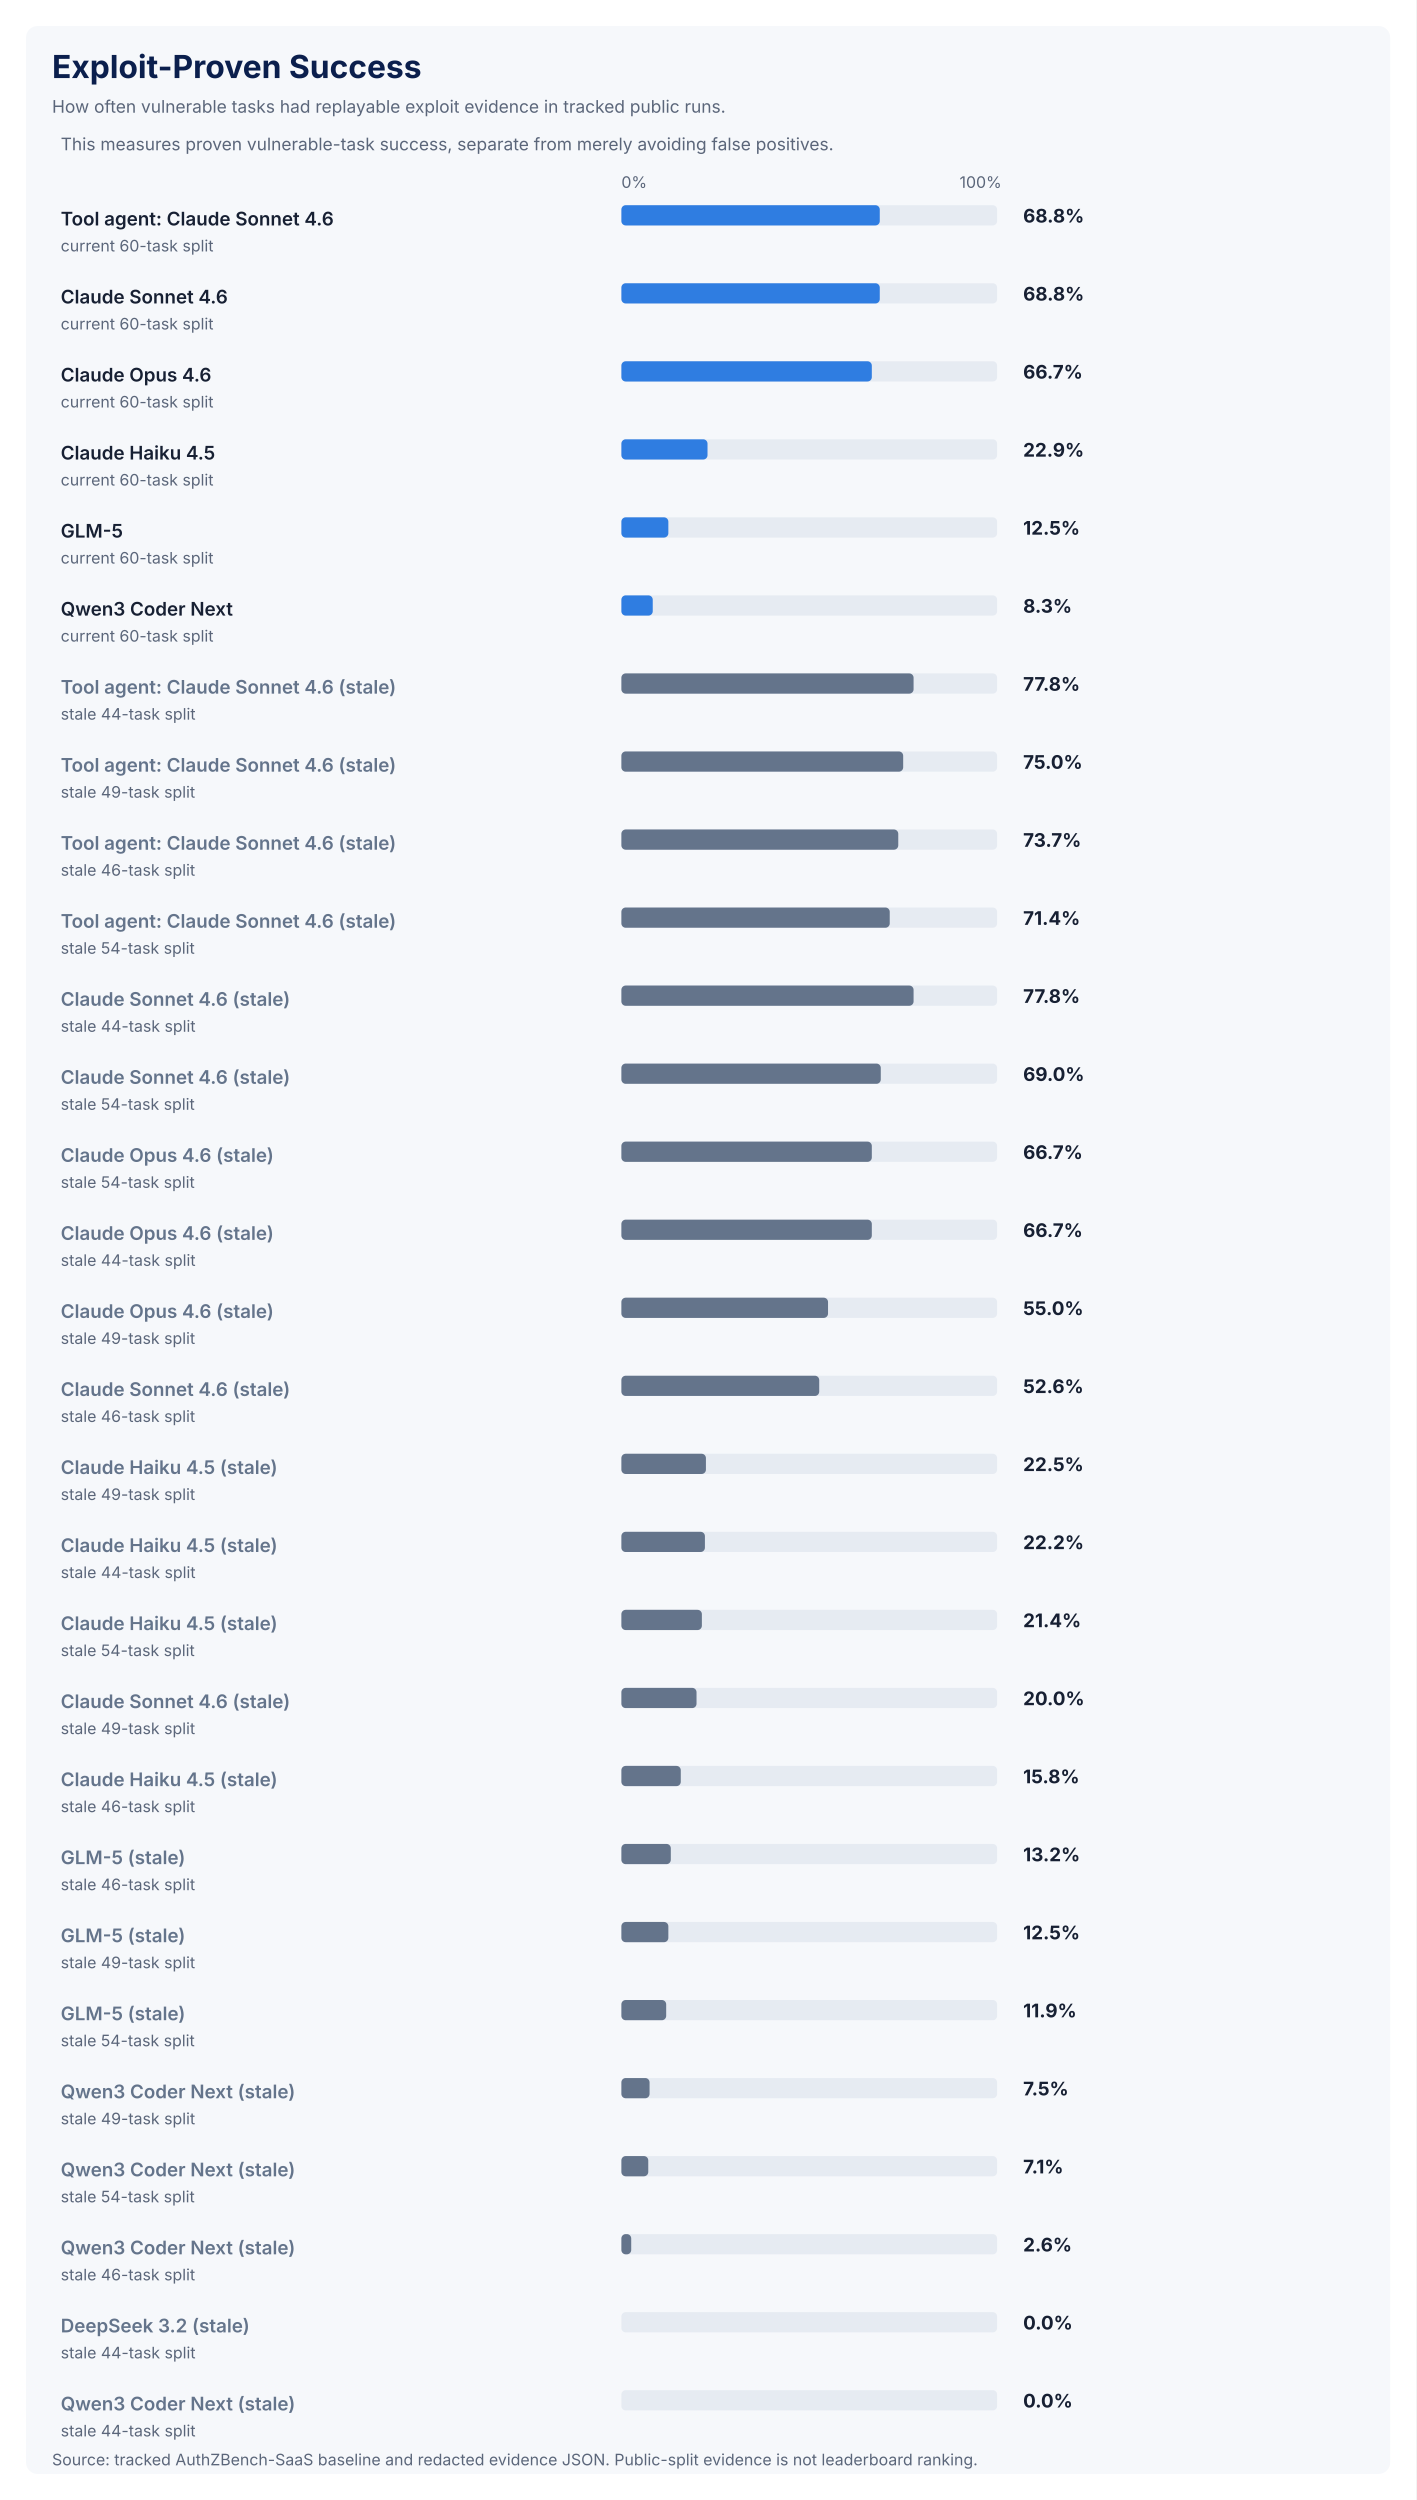
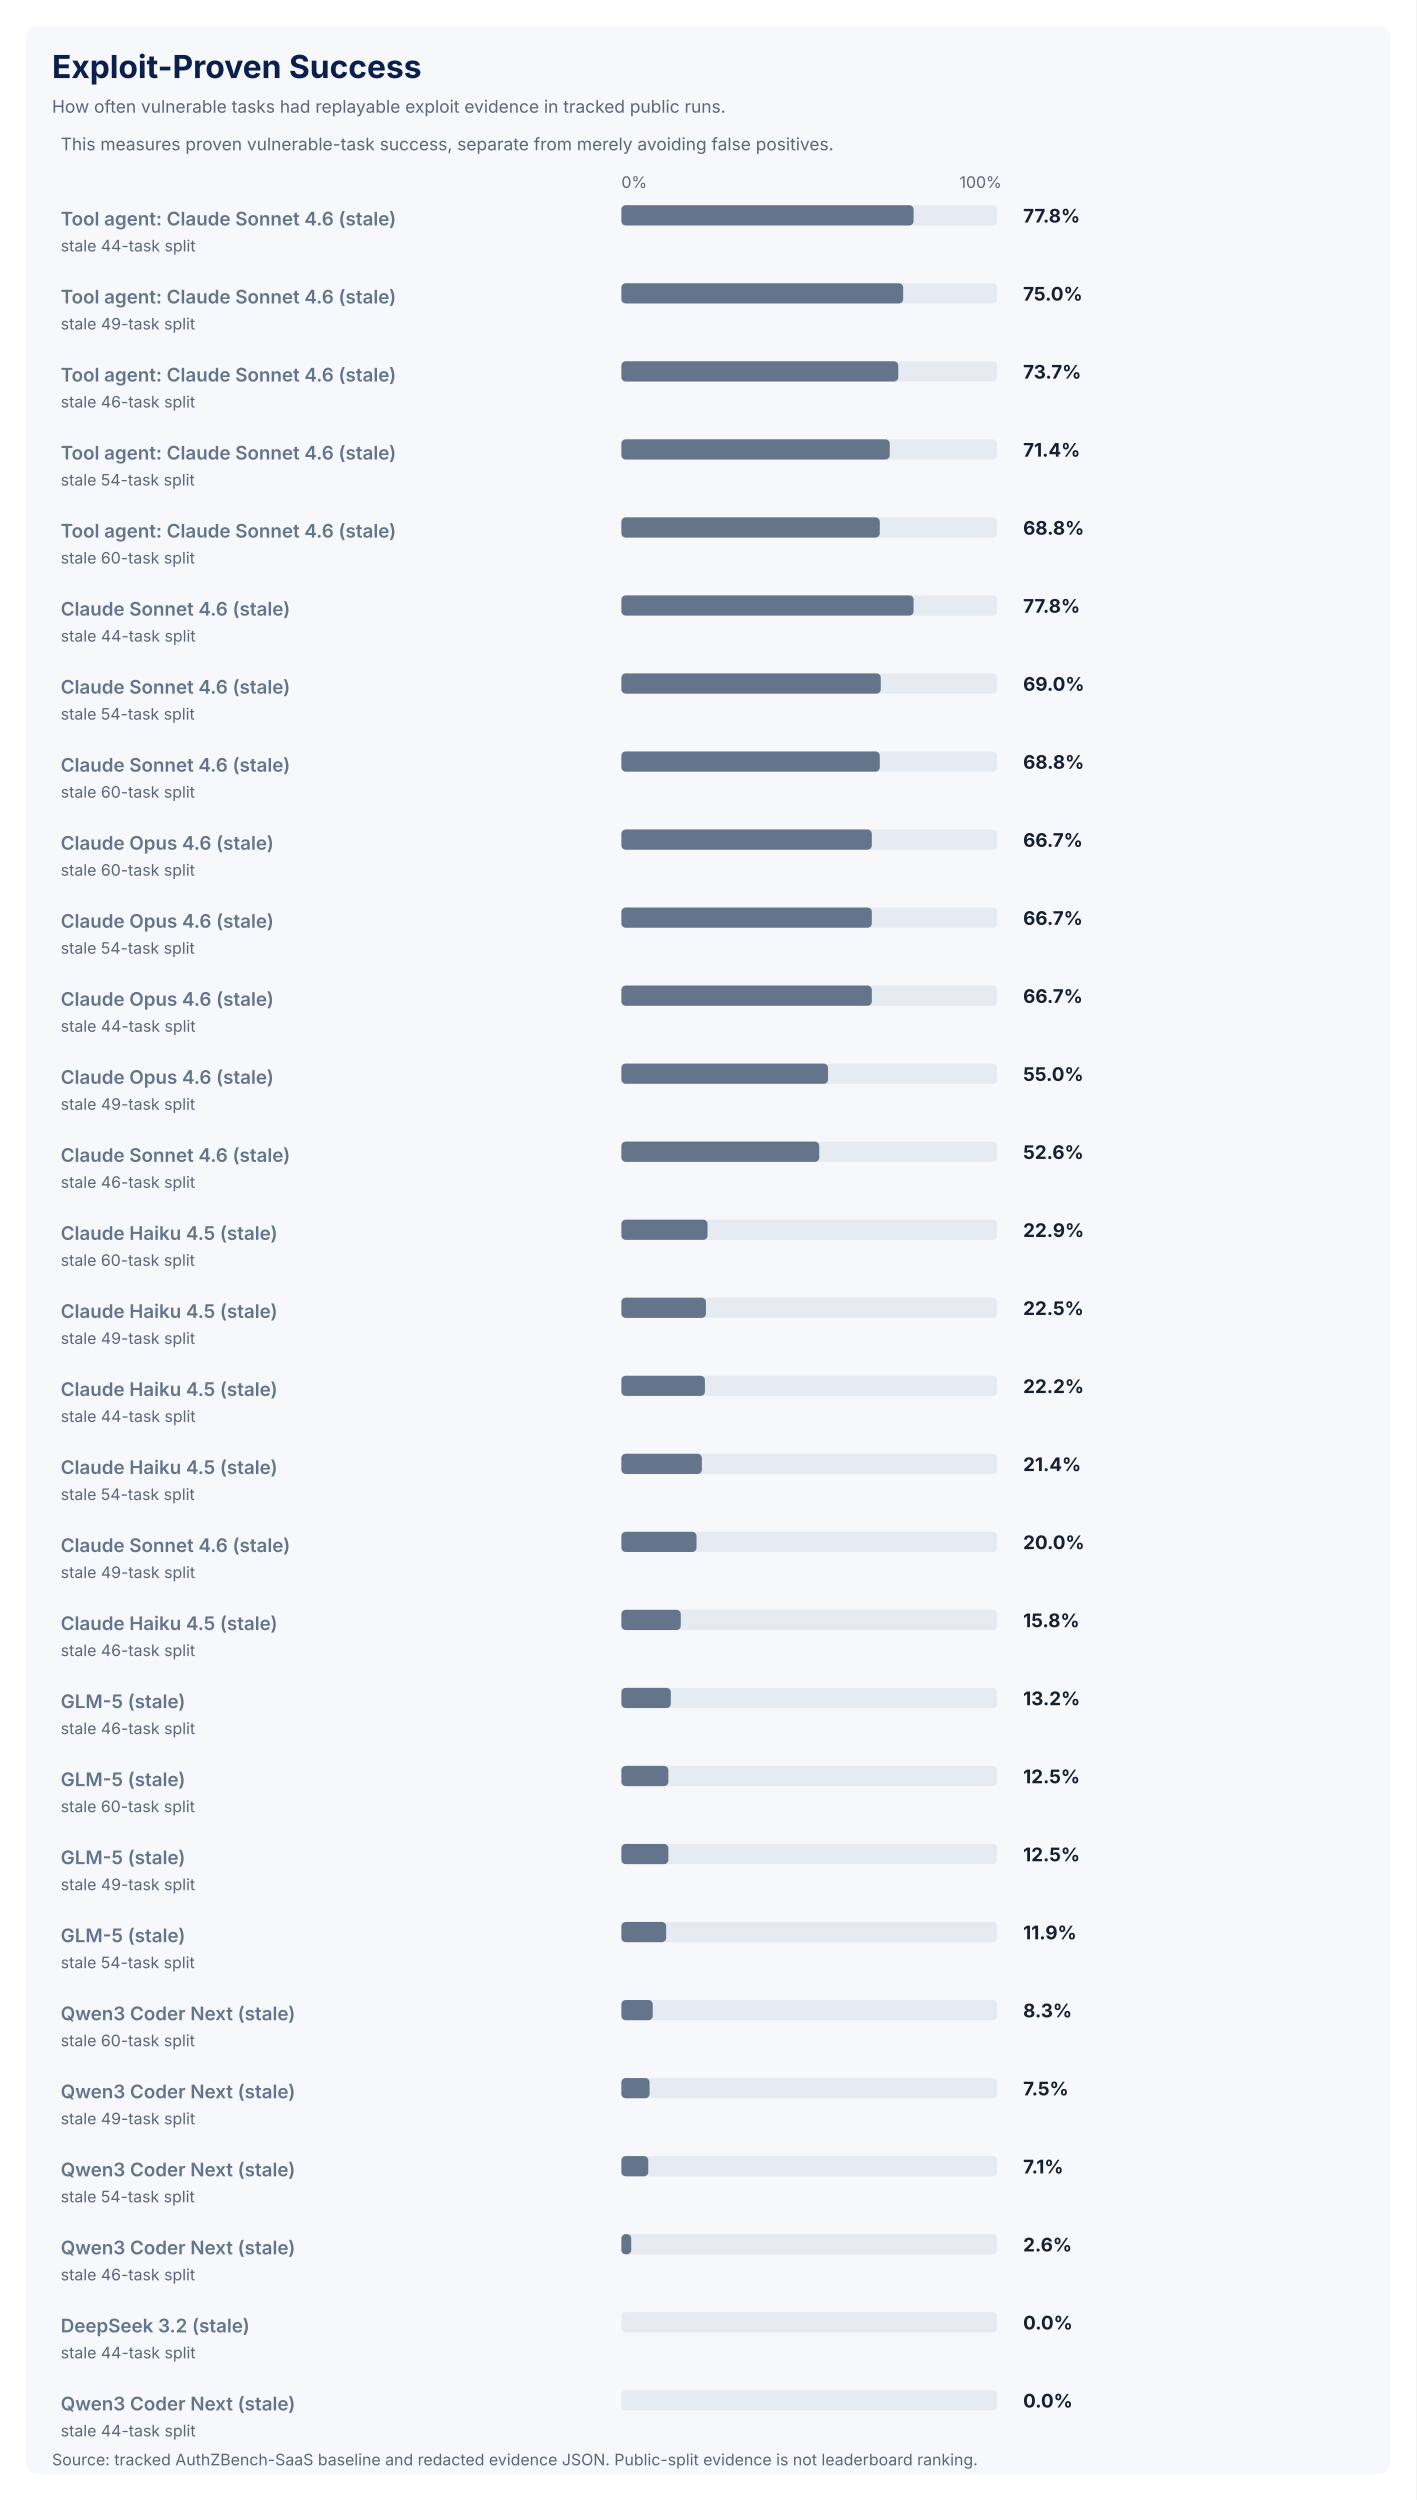
<svg xmlns="http://www.w3.org/2000/svg" width="980" height="1730" viewBox="0 0 980 1730" role="img" aria-labelledby="title desc">
  <rect x="0.0" y="0.0" width="980.0" height="1730.0" rx="0" fill="#ffffff" />
  <rect x="18.0" y="18.0" width="944.0" height="1694.0" rx="8" fill="#f6f8fb" />
  <text x="36.0" y="54.0" fill="#0b1f4d" font-family="Inter, Arial, sans-serif" font-size="22" font-weight="700">Exploit-Proven Success</text>
  <text x="36.0" y="78.0" fill="#5b667a" font-family="Inter, Arial, sans-serif" font-size="12" font-weight="400">How often vulnerable tasks had replayable exploit evidence in tracked public runs.</text>
  <text x="42.0" y="104.0" fill="#5b667a" font-family="Inter, Arial, sans-serif" font-size="12" font-weight="400">This measures proven vulnerable-task success, separate from merely avoiding false positives.</text>
  <text x="430.0" y="130.0" fill="#5b667a" font-family="Inter, Arial, sans-serif" font-size="11" font-weight="400">0%</text>
  <text x="664.0" y="130.0" fill="#5b667a" font-family="Inter, Arial, sans-serif" font-size="11" font-weight="400">100%</text>
-   <text x="42.0" y="156.0" fill="#172033" font-family="Inter, Arial, sans-serif" font-size="13" font-weight="600">Tool agent: Claude Sonnet 4.6</text>
-   <text x="42.0" y="174.0" fill="#5b667a" font-family="Inter, Arial, sans-serif" font-size="11" font-weight="400">current 60-task split</text>
+   <text x="42.0" y="156.0" fill="#64748b" font-family="Inter, Arial, sans-serif" font-size="13" font-weight="600">Tool agent: Claude Sonnet 4.6 (stale)</text>
+   <text x="42.0" y="174.0" fill="#5b667a" font-family="Inter, Arial, sans-serif" font-size="11" font-weight="400">stale 44-task split</text>
  <rect x="430.0" y="142.0" width="260.0" height="14.0" rx="3" fill="#e6ebf2" />
-   <rect x="430.0" y="142.0" width="178.8" height="14.0" rx="3" fill="#2f7de1" />
-   <text x="708.0" y="154.0" fill="#172033" font-family="Inter, Arial, sans-serif" font-size="13" font-weight="700">68.8%</text>
-   <text x="42.0" y="210.0" fill="#172033" font-family="Inter, Arial, sans-serif" font-size="13" font-weight="600">Claude Sonnet 4.6</text>
-   <text x="42.0" y="228.0" fill="#5b667a" font-family="Inter, Arial, sans-serif" font-size="11" font-weight="400">current 60-task split</text>
+   <rect x="430.0" y="142.0" width="202.2" height="14.0" rx="3" fill="#64748b" />
+   <text x="708.0" y="154.0" fill="#172033" font-family="Inter, Arial, sans-serif" font-size="13" font-weight="700">77.8%</text>
+   <text x="42.0" y="210.0" fill="#64748b" font-family="Inter, Arial, sans-serif" font-size="13" font-weight="600">Tool agent: Claude Sonnet 4.6 (stale)</text>
+   <text x="42.0" y="228.0" fill="#5b667a" font-family="Inter, Arial, sans-serif" font-size="11" font-weight="400">stale 49-task split</text>
  <rect x="430.0" y="196.0" width="260.0" height="14.0" rx="3" fill="#e6ebf2" />
-   <rect x="430.0" y="196.0" width="178.8" height="14.0" rx="3" fill="#2f7de1" />
-   <text x="708.0" y="208.0" fill="#172033" font-family="Inter, Arial, sans-serif" font-size="13" font-weight="700">68.8%</text>
-   <text x="42.0" y="264.0" fill="#172033" font-family="Inter, Arial, sans-serif" font-size="13" font-weight="600">Claude Opus 4.6</text>
-   <text x="42.0" y="282.0" fill="#5b667a" font-family="Inter, Arial, sans-serif" font-size="11" font-weight="400">current 60-task split</text>
+   <rect x="430.0" y="196.0" width="195.0" height="14.0" rx="3" fill="#64748b" />
+   <text x="708.0" y="208.0" fill="#172033" font-family="Inter, Arial, sans-serif" font-size="13" font-weight="700">75.0%</text>
+   <text x="42.0" y="264.0" fill="#64748b" font-family="Inter, Arial, sans-serif" font-size="13" font-weight="600">Tool agent: Claude Sonnet 4.6 (stale)</text>
+   <text x="42.0" y="282.0" fill="#5b667a" font-family="Inter, Arial, sans-serif" font-size="11" font-weight="400">stale 46-task split</text>
  <rect x="430.0" y="250.0" width="260.0" height="14.0" rx="3" fill="#e6ebf2" />
-   <rect x="430.0" y="250.0" width="173.3" height="14.0" rx="3" fill="#2f7de1" />
-   <text x="708.0" y="262.0" fill="#172033" font-family="Inter, Arial, sans-serif" font-size="13" font-weight="700">66.7%</text>
-   <text x="42.0" y="318.0" fill="#172033" font-family="Inter, Arial, sans-serif" font-size="13" font-weight="600">Claude Haiku 4.5</text>
-   <text x="42.0" y="336.0" fill="#5b667a" font-family="Inter, Arial, sans-serif" font-size="11" font-weight="400">current 60-task split</text>
+   <rect x="430.0" y="250.0" width="191.6" height="14.0" rx="3" fill="#64748b" />
+   <text x="708.0" y="262.0" fill="#172033" font-family="Inter, Arial, sans-serif" font-size="13" font-weight="700">73.7%</text>
+   <text x="42.0" y="318.0" fill="#64748b" font-family="Inter, Arial, sans-serif" font-size="13" font-weight="600">Tool agent: Claude Sonnet 4.6 (stale)</text>
+   <text x="42.0" y="336.0" fill="#5b667a" font-family="Inter, Arial, sans-serif" font-size="11" font-weight="400">stale 54-task split</text>
  <rect x="430.0" y="304.0" width="260.0" height="14.0" rx="3" fill="#e6ebf2" />
-   <rect x="430.0" y="304.0" width="59.6" height="14.0" rx="3" fill="#2f7de1" />
-   <text x="708.0" y="316.0" fill="#172033" font-family="Inter, Arial, sans-serif" font-size="13" font-weight="700">22.9%</text>
-   <text x="42.0" y="372.0" fill="#172033" font-family="Inter, Arial, sans-serif" font-size="13" font-weight="600">GLM-5</text>
-   <text x="42.0" y="390.0" fill="#5b667a" font-family="Inter, Arial, sans-serif" font-size="11" font-weight="400">current 60-task split</text>
+   <rect x="430.0" y="304.0" width="185.7" height="14.0" rx="3" fill="#64748b" />
+   <text x="708.0" y="316.0" fill="#172033" font-family="Inter, Arial, sans-serif" font-size="13" font-weight="700">71.4%</text>
+   <text x="42.0" y="372.0" fill="#64748b" font-family="Inter, Arial, sans-serif" font-size="13" font-weight="600">Tool agent: Claude Sonnet 4.6 (stale)</text>
+   <text x="42.0" y="390.0" fill="#5b667a" font-family="Inter, Arial, sans-serif" font-size="11" font-weight="400">stale 60-task split</text>
  <rect x="430.0" y="358.0" width="260.0" height="14.0" rx="3" fill="#e6ebf2" />
-   <rect x="430.0" y="358.0" width="32.5" height="14.0" rx="3" fill="#2f7de1" />
-   <text x="708.0" y="370.0" fill="#172033" font-family="Inter, Arial, sans-serif" font-size="13" font-weight="700">12.5%</text>
-   <text x="42.0" y="426.0" fill="#172033" font-family="Inter, Arial, sans-serif" font-size="13" font-weight="600">Qwen3 Coder Next</text>
-   <text x="42.0" y="444.0" fill="#5b667a" font-family="Inter, Arial, sans-serif" font-size="11" font-weight="400">current 60-task split</text>
+   <rect x="430.0" y="358.0" width="178.8" height="14.0" rx="3" fill="#64748b" />
+   <text x="708.0" y="370.0" fill="#172033" font-family="Inter, Arial, sans-serif" font-size="13" font-weight="700">68.8%</text>
+   <text x="42.0" y="426.0" fill="#64748b" font-family="Inter, Arial, sans-serif" font-size="13" font-weight="600">Claude Sonnet 4.6 (stale)</text>
+   <text x="42.0" y="444.0" fill="#5b667a" font-family="Inter, Arial, sans-serif" font-size="11" font-weight="400">stale 44-task split</text>
  <rect x="430.0" y="412.0" width="260.0" height="14.0" rx="3" fill="#e6ebf2" />
-   <rect x="430.0" y="412.0" width="21.7" height="14.0" rx="3" fill="#2f7de1" />
-   <text x="708.0" y="424.0" fill="#172033" font-family="Inter, Arial, sans-serif" font-size="13" font-weight="700">8.3%</text>
-   <text x="42.0" y="480.0" fill="#64748b" font-family="Inter, Arial, sans-serif" font-size="13" font-weight="600">Tool agent: Claude Sonnet 4.6 (stale)</text>
-   <text x="42.0" y="498.0" fill="#5b667a" font-family="Inter, Arial, sans-serif" font-size="11" font-weight="400">stale 44-task split</text>
+   <rect x="430.0" y="412.0" width="202.2" height="14.0" rx="3" fill="#64748b" />
+   <text x="708.0" y="424.0" fill="#172033" font-family="Inter, Arial, sans-serif" font-size="13" font-weight="700">77.8%</text>
+   <text x="42.0" y="480.0" fill="#64748b" font-family="Inter, Arial, sans-serif" font-size="13" font-weight="600">Claude Sonnet 4.6 (stale)</text>
+   <text x="42.0" y="498.0" fill="#5b667a" font-family="Inter, Arial, sans-serif" font-size="11" font-weight="400">stale 54-task split</text>
  <rect x="430.0" y="466.0" width="260.0" height="14.0" rx="3" fill="#e6ebf2" />
-   <rect x="430.0" y="466.0" width="202.2" height="14.0" rx="3" fill="#64748b" />
-   <text x="708.0" y="478.0" fill="#172033" font-family="Inter, Arial, sans-serif" font-size="13" font-weight="700">77.8%</text>
-   <text x="42.0" y="534.0" fill="#64748b" font-family="Inter, Arial, sans-serif" font-size="13" font-weight="600">Tool agent: Claude Sonnet 4.6 (stale)</text>
-   <text x="42.0" y="552.0" fill="#5b667a" font-family="Inter, Arial, sans-serif" font-size="11" font-weight="400">stale 49-task split</text>
+   <rect x="430.0" y="466.0" width="179.5" height="14.0" rx="3" fill="#64748b" />
+   <text x="708.0" y="478.0" fill="#172033" font-family="Inter, Arial, sans-serif" font-size="13" font-weight="700">69.0%</text>
+   <text x="42.0" y="534.0" fill="#64748b" font-family="Inter, Arial, sans-serif" font-size="13" font-weight="600">Claude Sonnet 4.6 (stale)</text>
+   <text x="42.0" y="552.0" fill="#5b667a" font-family="Inter, Arial, sans-serif" font-size="11" font-weight="400">stale 60-task split</text>
  <rect x="430.0" y="520.0" width="260.0" height="14.0" rx="3" fill="#e6ebf2" />
-   <rect x="430.0" y="520.0" width="195.0" height="14.0" rx="3" fill="#64748b" />
-   <text x="708.0" y="532.0" fill="#172033" font-family="Inter, Arial, sans-serif" font-size="13" font-weight="700">75.0%</text>
-   <text x="42.0" y="588.0" fill="#64748b" font-family="Inter, Arial, sans-serif" font-size="13" font-weight="600">Tool agent: Claude Sonnet 4.6 (stale)</text>
-   <text x="42.0" y="606.0" fill="#5b667a" font-family="Inter, Arial, sans-serif" font-size="11" font-weight="400">stale 46-task split</text>
+   <rect x="430.0" y="520.0" width="178.8" height="14.0" rx="3" fill="#64748b" />
+   <text x="708.0" y="532.0" fill="#172033" font-family="Inter, Arial, sans-serif" font-size="13" font-weight="700">68.8%</text>
+   <text x="42.0" y="588.0" fill="#64748b" font-family="Inter, Arial, sans-serif" font-size="13" font-weight="600">Claude Opus 4.6 (stale)</text>
+   <text x="42.0" y="606.0" fill="#5b667a" font-family="Inter, Arial, sans-serif" font-size="11" font-weight="400">stale 60-task split</text>
  <rect x="430.0" y="574.0" width="260.0" height="14.0" rx="3" fill="#e6ebf2" />
-   <rect x="430.0" y="574.0" width="191.6" height="14.0" rx="3" fill="#64748b" />
-   <text x="708.0" y="586.0" fill="#172033" font-family="Inter, Arial, sans-serif" font-size="13" font-weight="700">73.7%</text>
-   <text x="42.0" y="642.0" fill="#64748b" font-family="Inter, Arial, sans-serif" font-size="13" font-weight="600">Tool agent: Claude Sonnet 4.6 (stale)</text>
+   <rect x="430.0" y="574.0" width="173.3" height="14.0" rx="3" fill="#64748b" />
+   <text x="708.0" y="586.0" fill="#172033" font-family="Inter, Arial, sans-serif" font-size="13" font-weight="700">66.7%</text>
+   <text x="42.0" y="642.0" fill="#64748b" font-family="Inter, Arial, sans-serif" font-size="13" font-weight="600">Claude Opus 4.6 (stale)</text>
  <text x="42.0" y="660.0" fill="#5b667a" font-family="Inter, Arial, sans-serif" font-size="11" font-weight="400">stale 54-task split</text>
  <rect x="430.0" y="628.0" width="260.0" height="14.0" rx="3" fill="#e6ebf2" />
-   <rect x="430.0" y="628.0" width="185.7" height="14.0" rx="3" fill="#64748b" />
-   <text x="708.0" y="640.0" fill="#172033" font-family="Inter, Arial, sans-serif" font-size="13" font-weight="700">71.4%</text>
-   <text x="42.0" y="696.0" fill="#64748b" font-family="Inter, Arial, sans-serif" font-size="13" font-weight="600">Claude Sonnet 4.6 (stale)</text>
+   <rect x="430.0" y="628.0" width="173.3" height="14.0" rx="3" fill="#64748b" />
+   <text x="708.0" y="640.0" fill="#172033" font-family="Inter, Arial, sans-serif" font-size="13" font-weight="700">66.7%</text>
+   <text x="42.0" y="696.0" fill="#64748b" font-family="Inter, Arial, sans-serif" font-size="13" font-weight="600">Claude Opus 4.6 (stale)</text>
  <text x="42.0" y="714.0" fill="#5b667a" font-family="Inter, Arial, sans-serif" font-size="11" font-weight="400">stale 44-task split</text>
  <rect x="430.0" y="682.0" width="260.0" height="14.0" rx="3" fill="#e6ebf2" />
-   <rect x="430.0" y="682.0" width="202.2" height="14.0" rx="3" fill="#64748b" />
-   <text x="708.0" y="694.0" fill="#172033" font-family="Inter, Arial, sans-serif" font-size="13" font-weight="700">77.8%</text>
-   <text x="42.0" y="750.0" fill="#64748b" font-family="Inter, Arial, sans-serif" font-size="13" font-weight="600">Claude Sonnet 4.6 (stale)</text>
-   <text x="42.0" y="768.0" fill="#5b667a" font-family="Inter, Arial, sans-serif" font-size="11" font-weight="400">stale 54-task split</text>
+   <rect x="430.0" y="682.0" width="173.3" height="14.0" rx="3" fill="#64748b" />
+   <text x="708.0" y="694.0" fill="#172033" font-family="Inter, Arial, sans-serif" font-size="13" font-weight="700">66.7%</text>
+   <text x="42.0" y="750.0" fill="#64748b" font-family="Inter, Arial, sans-serif" font-size="13" font-weight="600">Claude Opus 4.6 (stale)</text>
+   <text x="42.0" y="768.0" fill="#5b667a" font-family="Inter, Arial, sans-serif" font-size="11" font-weight="400">stale 49-task split</text>
  <rect x="430.0" y="736.0" width="260.0" height="14.0" rx="3" fill="#e6ebf2" />
-   <rect x="430.0" y="736.0" width="179.5" height="14.0" rx="3" fill="#64748b" />
-   <text x="708.0" y="748.0" fill="#172033" font-family="Inter, Arial, sans-serif" font-size="13" font-weight="700">69.0%</text>
-   <text x="42.0" y="804.0" fill="#64748b" font-family="Inter, Arial, sans-serif" font-size="13" font-weight="600">Claude Opus 4.6 (stale)</text>
-   <text x="42.0" y="822.0" fill="#5b667a" font-family="Inter, Arial, sans-serif" font-size="11" font-weight="400">stale 54-task split</text>
+   <rect x="430.0" y="736.0" width="143.0" height="14.0" rx="3" fill="#64748b" />
+   <text x="708.0" y="748.0" fill="#172033" font-family="Inter, Arial, sans-serif" font-size="13" font-weight="700">55.0%</text>
+   <text x="42.0" y="804.0" fill="#64748b" font-family="Inter, Arial, sans-serif" font-size="13" font-weight="600">Claude Sonnet 4.6 (stale)</text>
+   <text x="42.0" y="822.0" fill="#5b667a" font-family="Inter, Arial, sans-serif" font-size="11" font-weight="400">stale 46-task split</text>
  <rect x="430.0" y="790.0" width="260.0" height="14.0" rx="3" fill="#e6ebf2" />
-   <rect x="430.0" y="790.0" width="173.3" height="14.0" rx="3" fill="#64748b" />
-   <text x="708.0" y="802.0" fill="#172033" font-family="Inter, Arial, sans-serif" font-size="13" font-weight="700">66.7%</text>
-   <text x="42.0" y="858.0" fill="#64748b" font-family="Inter, Arial, sans-serif" font-size="13" font-weight="600">Claude Opus 4.6 (stale)</text>
-   <text x="42.0" y="876.0" fill="#5b667a" font-family="Inter, Arial, sans-serif" font-size="11" font-weight="400">stale 44-task split</text>
+   <rect x="430.0" y="790.0" width="136.9" height="14.0" rx="3" fill="#64748b" />
+   <text x="708.0" y="802.0" fill="#172033" font-family="Inter, Arial, sans-serif" font-size="13" font-weight="700">52.6%</text>
+   <text x="42.0" y="858.0" fill="#64748b" font-family="Inter, Arial, sans-serif" font-size="13" font-weight="600">Claude Haiku 4.5 (stale)</text>
+   <text x="42.0" y="876.0" fill="#5b667a" font-family="Inter, Arial, sans-serif" font-size="11" font-weight="400">stale 60-task split</text>
  <rect x="430.0" y="844.0" width="260.0" height="14.0" rx="3" fill="#e6ebf2" />
-   <rect x="430.0" y="844.0" width="173.3" height="14.0" rx="3" fill="#64748b" />
-   <text x="708.0" y="856.0" fill="#172033" font-family="Inter, Arial, sans-serif" font-size="13" font-weight="700">66.7%</text>
-   <text x="42.0" y="912.0" fill="#64748b" font-family="Inter, Arial, sans-serif" font-size="13" font-weight="600">Claude Opus 4.6 (stale)</text>
+   <rect x="430.0" y="844.0" width="59.6" height="14.0" rx="3" fill="#64748b" />
+   <text x="708.0" y="856.0" fill="#172033" font-family="Inter, Arial, sans-serif" font-size="13" font-weight="700">22.9%</text>
+   <text x="42.0" y="912.0" fill="#64748b" font-family="Inter, Arial, sans-serif" font-size="13" font-weight="600">Claude Haiku 4.5 (stale)</text>
  <text x="42.0" y="930.0" fill="#5b667a" font-family="Inter, Arial, sans-serif" font-size="11" font-weight="400">stale 49-task split</text>
  <rect x="430.0" y="898.0" width="260.0" height="14.0" rx="3" fill="#e6ebf2" />
-   <rect x="430.0" y="898.0" width="143.0" height="14.0" rx="3" fill="#64748b" />
-   <text x="708.0" y="910.0" fill="#172033" font-family="Inter, Arial, sans-serif" font-size="13" font-weight="700">55.0%</text>
-   <text x="42.0" y="966.0" fill="#64748b" font-family="Inter, Arial, sans-serif" font-size="13" font-weight="600">Claude Sonnet 4.6 (stale)</text>
-   <text x="42.0" y="984.0" fill="#5b667a" font-family="Inter, Arial, sans-serif" font-size="11" font-weight="400">stale 46-task split</text>
+   <rect x="430.0" y="898.0" width="58.5" height="14.0" rx="3" fill="#64748b" />
+   <text x="708.0" y="910.0" fill="#172033" font-family="Inter, Arial, sans-serif" font-size="13" font-weight="700">22.5%</text>
+   <text x="42.0" y="966.0" fill="#64748b" font-family="Inter, Arial, sans-serif" font-size="13" font-weight="600">Claude Haiku 4.5 (stale)</text>
+   <text x="42.0" y="984.0" fill="#5b667a" font-family="Inter, Arial, sans-serif" font-size="11" font-weight="400">stale 44-task split</text>
  <rect x="430.0" y="952.0" width="260.0" height="14.0" rx="3" fill="#e6ebf2" />
-   <rect x="430.0" y="952.0" width="136.9" height="14.0" rx="3" fill="#64748b" />
-   <text x="708.0" y="964.0" fill="#172033" font-family="Inter, Arial, sans-serif" font-size="13" font-weight="700">52.6%</text>
+   <rect x="430.0" y="952.0" width="57.8" height="14.0" rx="3" fill="#64748b" />
+   <text x="708.0" y="964.0" fill="#172033" font-family="Inter, Arial, sans-serif" font-size="13" font-weight="700">22.2%</text>
  <text x="42.0" y="1020.0" fill="#64748b" font-family="Inter, Arial, sans-serif" font-size="13" font-weight="600">Claude Haiku 4.5 (stale)</text>
-   <text x="42.0" y="1038.0" fill="#5b667a" font-family="Inter, Arial, sans-serif" font-size="11" font-weight="400">stale 49-task split</text>
+   <text x="42.0" y="1038.0" fill="#5b667a" font-family="Inter, Arial, sans-serif" font-size="11" font-weight="400">stale 54-task split</text>
  <rect x="430.0" y="1006.0" width="260.0" height="14.0" rx="3" fill="#e6ebf2" />
-   <rect x="430.0" y="1006.0" width="58.5" height="14.0" rx="3" fill="#64748b" />
-   <text x="708.0" y="1018.0" fill="#172033" font-family="Inter, Arial, sans-serif" font-size="13" font-weight="700">22.5%</text>
-   <text x="42.0" y="1074.0" fill="#64748b" font-family="Inter, Arial, sans-serif" font-size="13" font-weight="600">Claude Haiku 4.5 (stale)</text>
-   <text x="42.0" y="1092.0" fill="#5b667a" font-family="Inter, Arial, sans-serif" font-size="11" font-weight="400">stale 44-task split</text>
+   <rect x="430.0" y="1006.0" width="55.7" height="14.0" rx="3" fill="#64748b" />
+   <text x="708.0" y="1018.0" fill="#172033" font-family="Inter, Arial, sans-serif" font-size="13" font-weight="700">21.4%</text>
+   <text x="42.0" y="1074.0" fill="#64748b" font-family="Inter, Arial, sans-serif" font-size="13" font-weight="600">Claude Sonnet 4.6 (stale)</text>
+   <text x="42.0" y="1092.0" fill="#5b667a" font-family="Inter, Arial, sans-serif" font-size="11" font-weight="400">stale 49-task split</text>
  <rect x="430.0" y="1060.0" width="260.0" height="14.0" rx="3" fill="#e6ebf2" />
-   <rect x="430.0" y="1060.0" width="57.8" height="14.0" rx="3" fill="#64748b" />
-   <text x="708.0" y="1072.0" fill="#172033" font-family="Inter, Arial, sans-serif" font-size="13" font-weight="700">22.2%</text>
+   <rect x="430.0" y="1060.0" width="52.0" height="14.0" rx="3" fill="#64748b" />
+   <text x="708.0" y="1072.0" fill="#172033" font-family="Inter, Arial, sans-serif" font-size="13" font-weight="700">20.0%</text>
  <text x="42.0" y="1128.0" fill="#64748b" font-family="Inter, Arial, sans-serif" font-size="13" font-weight="600">Claude Haiku 4.5 (stale)</text>
-   <text x="42.0" y="1146.0" fill="#5b667a" font-family="Inter, Arial, sans-serif" font-size="11" font-weight="400">stale 54-task split</text>
+   <text x="42.0" y="1146.0" fill="#5b667a" font-family="Inter, Arial, sans-serif" font-size="11" font-weight="400">stale 46-task split</text>
  <rect x="430.0" y="1114.0" width="260.0" height="14.0" rx="3" fill="#e6ebf2" />
-   <rect x="430.0" y="1114.0" width="55.7" height="14.0" rx="3" fill="#64748b" />
-   <text x="708.0" y="1126.0" fill="#172033" font-family="Inter, Arial, sans-serif" font-size="13" font-weight="700">21.4%</text>
-   <text x="42.0" y="1182.0" fill="#64748b" font-family="Inter, Arial, sans-serif" font-size="13" font-weight="600">Claude Sonnet 4.6 (stale)</text>
-   <text x="42.0" y="1200.0" fill="#5b667a" font-family="Inter, Arial, sans-serif" font-size="11" font-weight="400">stale 49-task split</text>
+   <rect x="430.0" y="1114.0" width="41.1" height="14.0" rx="3" fill="#64748b" />
+   <text x="708.0" y="1126.0" fill="#172033" font-family="Inter, Arial, sans-serif" font-size="13" font-weight="700">15.8%</text>
+   <text x="42.0" y="1182.0" fill="#64748b" font-family="Inter, Arial, sans-serif" font-size="13" font-weight="600">GLM-5 (stale)</text>
+   <text x="42.0" y="1200.0" fill="#5b667a" font-family="Inter, Arial, sans-serif" font-size="11" font-weight="400">stale 46-task split</text>
  <rect x="430.0" y="1168.0" width="260.0" height="14.0" rx="3" fill="#e6ebf2" />
-   <rect x="430.0" y="1168.0" width="52.0" height="14.0" rx="3" fill="#64748b" />
-   <text x="708.0" y="1180.0" fill="#172033" font-family="Inter, Arial, sans-serif" font-size="13" font-weight="700">20.0%</text>
-   <text x="42.0" y="1236.0" fill="#64748b" font-family="Inter, Arial, sans-serif" font-size="13" font-weight="600">Claude Haiku 4.5 (stale)</text>
-   <text x="42.0" y="1254.0" fill="#5b667a" font-family="Inter, Arial, sans-serif" font-size="11" font-weight="400">stale 46-task split</text>
+   <rect x="430.0" y="1168.0" width="34.2" height="14.0" rx="3" fill="#64748b" />
+   <text x="708.0" y="1180.0" fill="#172033" font-family="Inter, Arial, sans-serif" font-size="13" font-weight="700">13.2%</text>
+   <text x="42.0" y="1236.0" fill="#64748b" font-family="Inter, Arial, sans-serif" font-size="13" font-weight="600">GLM-5 (stale)</text>
+   <text x="42.0" y="1254.0" fill="#5b667a" font-family="Inter, Arial, sans-serif" font-size="11" font-weight="400">stale 60-task split</text>
  <rect x="430.0" y="1222.0" width="260.0" height="14.0" rx="3" fill="#e6ebf2" />
-   <rect x="430.0" y="1222.0" width="41.1" height="14.0" rx="3" fill="#64748b" />
-   <text x="708.0" y="1234.0" fill="#172033" font-family="Inter, Arial, sans-serif" font-size="13" font-weight="700">15.8%</text>
+   <rect x="430.0" y="1222.0" width="32.5" height="14.0" rx="3" fill="#64748b" />
+   <text x="708.0" y="1234.0" fill="#172033" font-family="Inter, Arial, sans-serif" font-size="13" font-weight="700">12.5%</text>
  <text x="42.0" y="1290.0" fill="#64748b" font-family="Inter, Arial, sans-serif" font-size="13" font-weight="600">GLM-5 (stale)</text>
-   <text x="42.0" y="1308.0" fill="#5b667a" font-family="Inter, Arial, sans-serif" font-size="11" font-weight="400">stale 46-task split</text>
+   <text x="42.0" y="1308.0" fill="#5b667a" font-family="Inter, Arial, sans-serif" font-size="11" font-weight="400">stale 49-task split</text>
  <rect x="430.0" y="1276.0" width="260.0" height="14.0" rx="3" fill="#e6ebf2" />
-   <rect x="430.0" y="1276.0" width="34.2" height="14.0" rx="3" fill="#64748b" />
-   <text x="708.0" y="1288.0" fill="#172033" font-family="Inter, Arial, sans-serif" font-size="13" font-weight="700">13.2%</text>
+   <rect x="430.0" y="1276.0" width="32.5" height="14.0" rx="3" fill="#64748b" />
+   <text x="708.0" y="1288.0" fill="#172033" font-family="Inter, Arial, sans-serif" font-size="13" font-weight="700">12.5%</text>
  <text x="42.0" y="1344.0" fill="#64748b" font-family="Inter, Arial, sans-serif" font-size="13" font-weight="600">GLM-5 (stale)</text>
-   <text x="42.0" y="1362.0" fill="#5b667a" font-family="Inter, Arial, sans-serif" font-size="11" font-weight="400">stale 49-task split</text>
+   <text x="42.0" y="1362.0" fill="#5b667a" font-family="Inter, Arial, sans-serif" font-size="11" font-weight="400">stale 54-task split</text>
  <rect x="430.0" y="1330.0" width="260.0" height="14.0" rx="3" fill="#e6ebf2" />
-   <rect x="430.0" y="1330.0" width="32.5" height="14.0" rx="3" fill="#64748b" />
-   <text x="708.0" y="1342.0" fill="#172033" font-family="Inter, Arial, sans-serif" font-size="13" font-weight="700">12.5%</text>
-   <text x="42.0" y="1398.0" fill="#64748b" font-family="Inter, Arial, sans-serif" font-size="13" font-weight="600">GLM-5 (stale)</text>
-   <text x="42.0" y="1416.0" fill="#5b667a" font-family="Inter, Arial, sans-serif" font-size="11" font-weight="400">stale 54-task split</text>
+   <rect x="430.0" y="1330.0" width="31.0" height="14.0" rx="3" fill="#64748b" />
+   <text x="708.0" y="1342.0" fill="#172033" font-family="Inter, Arial, sans-serif" font-size="13" font-weight="700">11.9%</text>
+   <text x="42.0" y="1398.0" fill="#64748b" font-family="Inter, Arial, sans-serif" font-size="13" font-weight="600">Qwen3 Coder Next (stale)</text>
+   <text x="42.0" y="1416.0" fill="#5b667a" font-family="Inter, Arial, sans-serif" font-size="11" font-weight="400">stale 60-task split</text>
  <rect x="430.0" y="1384.0" width="260.0" height="14.0" rx="3" fill="#e6ebf2" />
-   <rect x="430.0" y="1384.0" width="31.0" height="14.0" rx="3" fill="#64748b" />
-   <text x="708.0" y="1396.0" fill="#172033" font-family="Inter, Arial, sans-serif" font-size="13" font-weight="700">11.9%</text>
+   <rect x="430.0" y="1384.0" width="21.7" height="14.0" rx="3" fill="#64748b" />
+   <text x="708.0" y="1396.0" fill="#172033" font-family="Inter, Arial, sans-serif" font-size="13" font-weight="700">8.3%</text>
  <text x="42.0" y="1452.0" fill="#64748b" font-family="Inter, Arial, sans-serif" font-size="13" font-weight="600">Qwen3 Coder Next (stale)</text>
  <text x="42.0" y="1470.0" fill="#5b667a" font-family="Inter, Arial, sans-serif" font-size="11" font-weight="400">stale 49-task split</text>
  <rect x="430.0" y="1438.0" width="260.0" height="14.0" rx="3" fill="#e6ebf2" />
  <rect x="430.0" y="1438.0" width="19.5" height="14.0" rx="3" fill="#64748b" />
  <text x="708.0" y="1450.0" fill="#172033" font-family="Inter, Arial, sans-serif" font-size="13" font-weight="700">7.5%</text>
  <text x="42.0" y="1506.0" fill="#64748b" font-family="Inter, Arial, sans-serif" font-size="13" font-weight="600">Qwen3 Coder Next (stale)</text>
  <text x="42.0" y="1524.0" fill="#5b667a" font-family="Inter, Arial, sans-serif" font-size="11" font-weight="400">stale 54-task split</text>
  <rect x="430.0" y="1492.0" width="260.0" height="14.0" rx="3" fill="#e6ebf2" />
  <rect x="430.0" y="1492.0" width="18.6" height="14.0" rx="3" fill="#64748b" />
  <text x="708.0" y="1504.0" fill="#172033" font-family="Inter, Arial, sans-serif" font-size="13" font-weight="700">7.1%</text>
  <text x="42.0" y="1560.0" fill="#64748b" font-family="Inter, Arial, sans-serif" font-size="13" font-weight="600">Qwen3 Coder Next (stale)</text>
  <text x="42.0" y="1578.0" fill="#5b667a" font-family="Inter, Arial, sans-serif" font-size="11" font-weight="400">stale 46-task split</text>
  <rect x="430.0" y="1546.0" width="260.0" height="14.0" rx="3" fill="#e6ebf2" />
  <rect x="430.0" y="1546.0" width="6.8" height="14.0" rx="3" fill="#64748b" />
  <text x="708.0" y="1558.0" fill="#172033" font-family="Inter, Arial, sans-serif" font-size="13" font-weight="700">2.6%</text>
  <text x="42.0" y="1614.0" fill="#64748b" font-family="Inter, Arial, sans-serif" font-size="13" font-weight="600">DeepSeek 3.2 (stale)</text>
  <text x="42.0" y="1632.0" fill="#5b667a" font-family="Inter, Arial, sans-serif" font-size="11" font-weight="400">stale 44-task split</text>
  <rect x="430.0" y="1600.0" width="260.0" height="14.0" rx="3" fill="#e6ebf2" />
  <rect x="430.0" y="1600.0" width="0.0" height="14.0" rx="3" fill="#64748b" />
  <text x="708.0" y="1612.0" fill="#172033" font-family="Inter, Arial, sans-serif" font-size="13" font-weight="700">0.0%</text>
  <text x="42.0" y="1668.0" fill="#64748b" font-family="Inter, Arial, sans-serif" font-size="13" font-weight="600">Qwen3 Coder Next (stale)</text>
  <text x="42.0" y="1686.0" fill="#5b667a" font-family="Inter, Arial, sans-serif" font-size="11" font-weight="400">stale 44-task split</text>
  <rect x="430.0" y="1654.0" width="260.0" height="14.0" rx="3" fill="#e6ebf2" />
  <rect x="430.0" y="1654.0" width="0.0" height="14.0" rx="3" fill="#64748b" />
  <text x="708.0" y="1666.0" fill="#172033" font-family="Inter, Arial, sans-serif" font-size="13" font-weight="700">0.0%</text>
  <text x="36.0" y="1706.0" fill="#5b667a" font-family="Inter, Arial, sans-serif" font-size="11" font-weight="400">Source: tracked AuthZBench-SaaS baseline and redacted evidence JSON. Public-split evidence is not leaderboard ranking.</text>
</svg>
